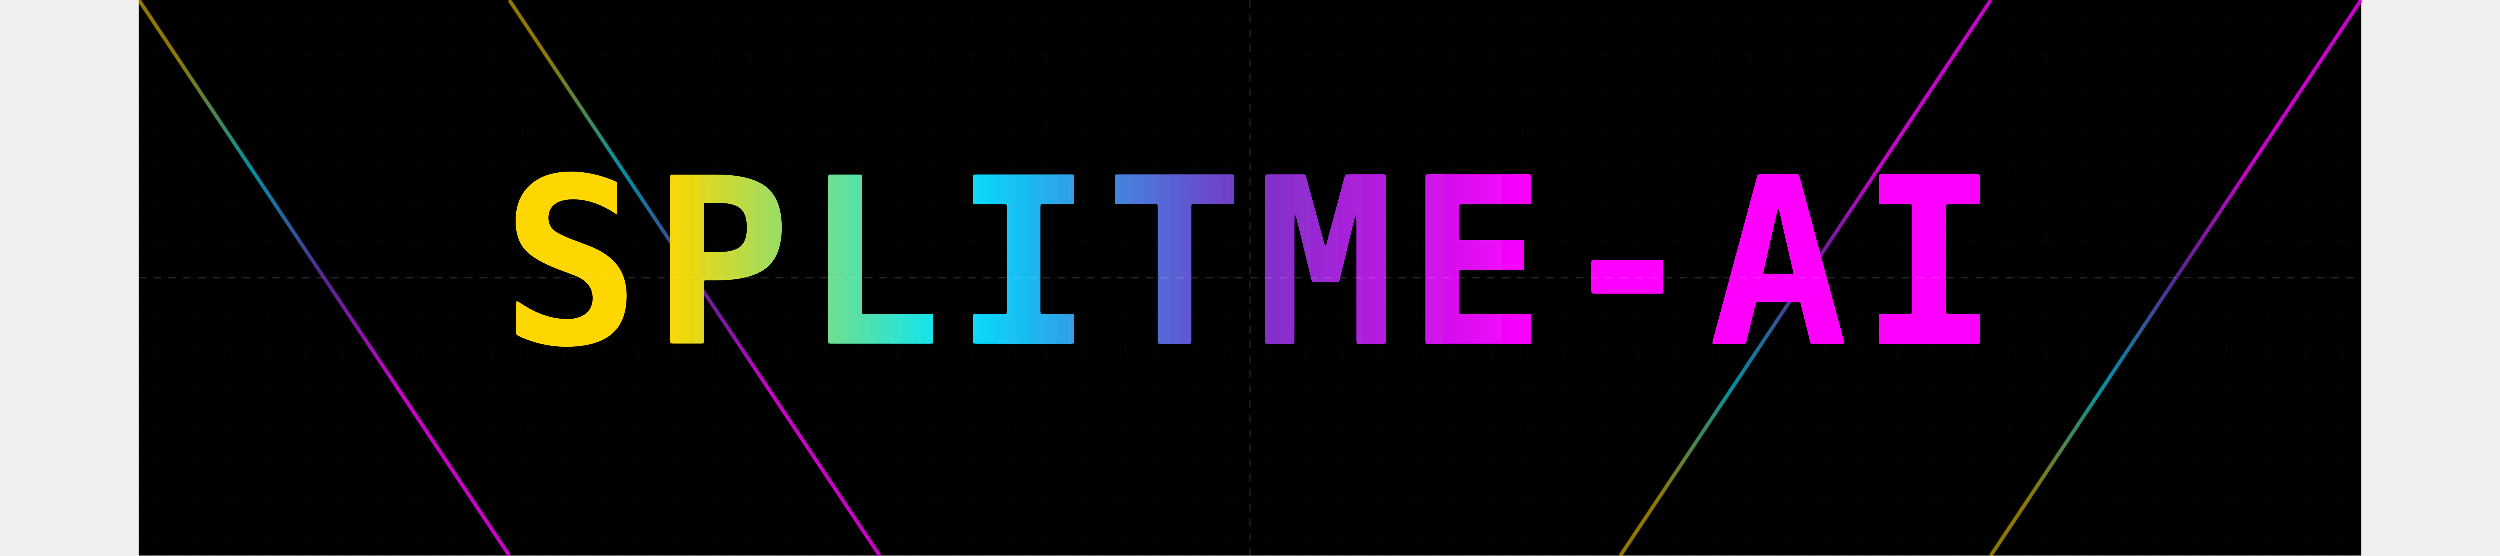
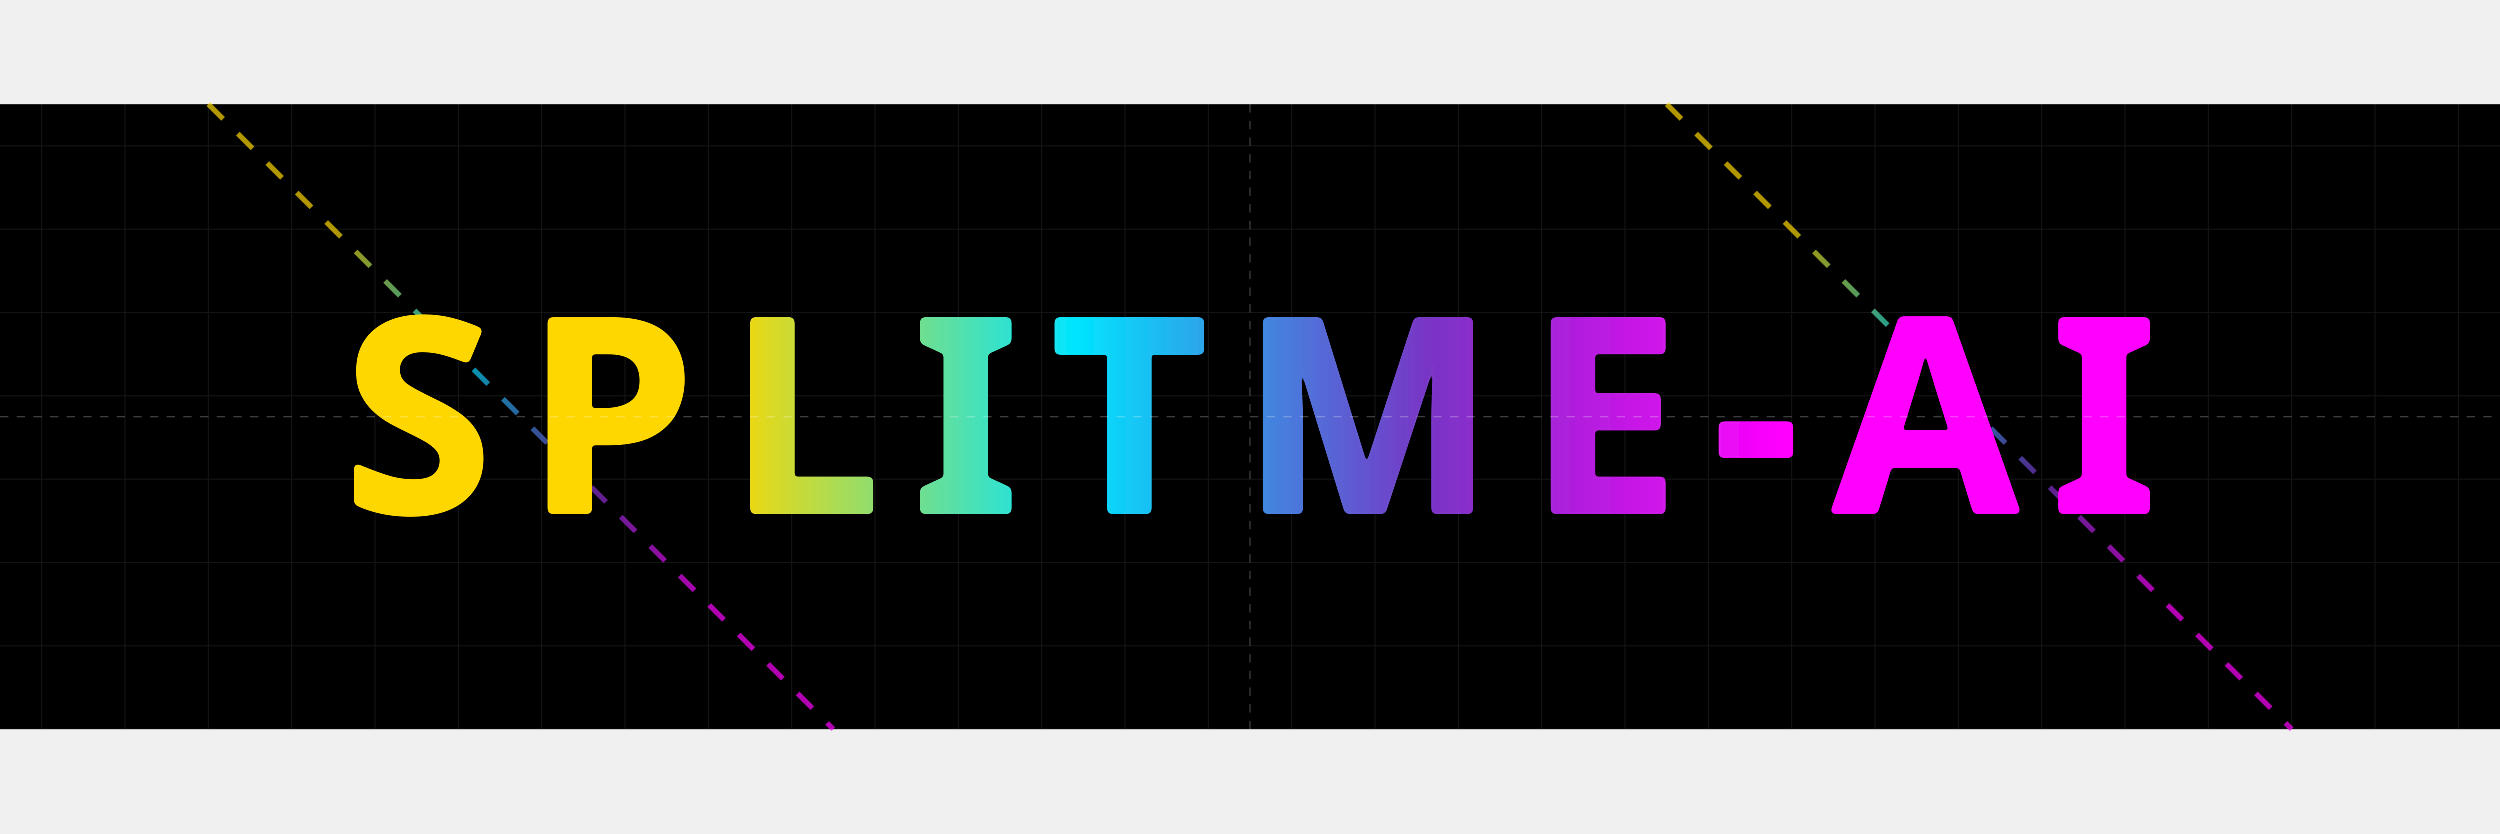
- <svg xmlns="http://www.w3.org/2000/svg" viewBox="0 0 2400 600" width="900" height="200">
+ <svg xmlns="http://www.w3.org/2000/svg" viewBox="0 0 1200 300" width="900" height="300">
  <defs>
-     <linearGradient id="enhancedSplitGradient" x1="0%" y1="0%" x2="100%" y2="0%">
-       <stop offset="10%" style="stop-color:#FFD700;stop-opacity:0.7" />
-       <stop offset="30%" style="stop-color:#00E5FF;stop-opacity:0.8" />
-       <stop offset="50%" style="stop-color:#7934C5;stop-opacity:0.9" />
-       <stop offset="70%" style="stop-color:#FF00FF;stop-opacity:1" />
+     <linearGradient id="sliceGradientDark" x1="0%" y1="0%" x2="100%" y2="0%">
+       <stop offset="20%" style="stop-color:#FFD700" />
+       <stop offset="40%" style="stop-color:#00E5FF" />
+       <stop offset="60%" style="stop-color:#7934C5" />
+       <stop offset="80%" style="stop-color:#FF00FF" />
    </linearGradient>
-     <pattern id="splitGridPatternDark" x="0" y="0" width="40" height="40" patternUnits="userSpaceOnUse">
-       <path d="M0,20 L40,20 M20,0 L20,40" stroke="#FFFFFF" stroke-width="0.3" opacity="0.05" />
-       <path d="M0,0 L40,40 M40,0 L0,40" stroke="#FFFFFF" stroke-width="0.2" opacity="0.03" />
+     <linearGradient id="accentGradientDark" x1="0%" y1="0%" x2="100%" y2="0%">
+       <stop offset="0%" style="stop-color:#7934C5;stop-opacity:0.3" />
+       <stop offset="100%" style="stop-color:#00E5FF;stop-opacity:0.3" />
+     </linearGradient>
+     <pattern id="slicePatternDark" x="0" y="0" width="40" height="40" patternUnits="userSpaceOnUse">
+       <path d="M0,20 L40,20 M20,0 L20,40" stroke="#FFFFFF" stroke-width="0.5" opacity="0.08" />
    </pattern>
-     <filter id="splitGlowEffectDark" x="-20%" y="-20%" width="140%" height="140%">
-       <feGaussianBlur in="SourceGraphic" stdDeviation="1.5" result="blur" />
-       <feColorMatrix in="blur" type="matrix" values="1 0 0 0 0  0 1 0 0 0  0 0 1 0 0  0 0 0 10 -3" result="glow" />
+     <filter id="precisionGlowDark" x="-20%" y="-20%" width="140%" height="140%">
+       <feGaussianBlur in="SourceGraphic" stdDeviation="1" result="blur" />
+       <feColorMatrix in="blur" mode="matrix" values="1 0 0 0 0  0 1 0 0 0  0 0 1 0 0  0 0 0 12 -2" result="glow" />
      <feMerge>
        <feMergeNode in="glow" />
        <feMergeNode in="SourceGraphic" />
      </feMerge>
    </filter>
  </defs>
-   <rect width="2400" height="600" fill="#000000" />
-   <rect width="2400" height="600" fill="url(#splitGridPatternDark)" />
-   <g opacity="0.8">
-     <path d="M0,0 L400,600" stroke="url(#enhancedSplitGradient)" stroke-width="4" fill="none" />
-     <path d="M400,0 L800,600" stroke="url(#enhancedSplitGradient)" stroke-width="4" fill="none" />
-     <path d="M2400,0 L2000,600" stroke="url(#enhancedSplitGradient)" stroke-width="4" fill="none" />
-     <path d="M2000,0 L1600,600" stroke="url(#enhancedSplitGradient)" stroke-width="4" fill="none" />
+   <rect width="1200" height="300" fill="#000000" />
+   <rect width="1200" height="300" fill="url(#slicePatternDark)" />
+   <g opacity="0.7">
+     <path d="M100,0 L400,300" stroke="url(#sliceGradientDark)" stroke-width="2.5" stroke-dasharray="10 10" fill="none" />
+     <path d="M800,0 L1100,300" stroke="url(#sliceGradientDark)" stroke-width="2.5" stroke-dasharray="10 10" fill="none" />
  </g>
-   <g transform="translate(1200, 300)" filter="url(#splitGlowEffectDark)">
-     <text font-family="'JetBrains Mono', monospace" font-size="250" font-weight="800" fill="url(#enhancedSplitGradient)" text-anchor="middle" dominant-baseline="middle" letter-spacing="0.05em" style="paint-order: stroke fill;">
+   <g transform="translate(600, 150)" filter="url(#precisionGlowDark)">
+     <text font-family="'JetBrains Mono', sans-serif" font-size="130" font-weight="650" fill="url(#sliceGradientDark)" text-anchor="middle" dominant-baseline="middle" letter-spacing="0.12em">
            SPLITME-AI
        </text>
-     <g>
-       <line x1="-600" y1="-100" x2="600" y2="-100" stroke="url(#enhancedSplitGradient)" stroke-width="3" opacity="0.6" />
-       <line x1="-600" y1="100" x2="600" y2="100" stroke="url(#enhancedSplitGradient)" stroke-width="3" opacity="0.6" />
-       <line x1="-400" y1="-150" x2="-400" y2="150" stroke="url(#enhancedSplitGradient)" stroke-width="2" opacity="0.5" />
-       <line x1="400" y1="-150" x2="400" y2="150" stroke="url(#enhancedSplitGradient)" stroke-width="2" opacity="0.5" />
+     <g opacity="0.6">
+       <line x1="-300" y1="40" x2="300" y2="40" stroke="url(#sliceGradientDark)" stroke-width="1.2" stroke-dasharray="6 6" />
+       <line x1="-300" y1="-40" x2="300" y2="-40" stroke="url(#sliceGradientDark)" stroke-width="1.2" stroke-dasharray="6 6" />
    </g>
  </g>
  <g>
-     <path d="M0,300 L2400,300" stroke="#FFFFFF" stroke-width="1" stroke-dasharray="8 8" opacity="0.2" />
-     <path d="M1200,0 L1200,600" stroke="#FFFFFF" stroke-width="1" stroke-dasharray="8 8" opacity="0.2" />
+     <path d="M0,150 L1200,150" stroke="#FFFFFF" stroke-width="0.6" stroke-dasharray="4 4" opacity="0.25" />
+     <path d="M600,0 L600,300" stroke="#FFFFFF" stroke-width="0.6" stroke-dasharray="4 4" opacity="0.25" />
  </g>
</svg>
